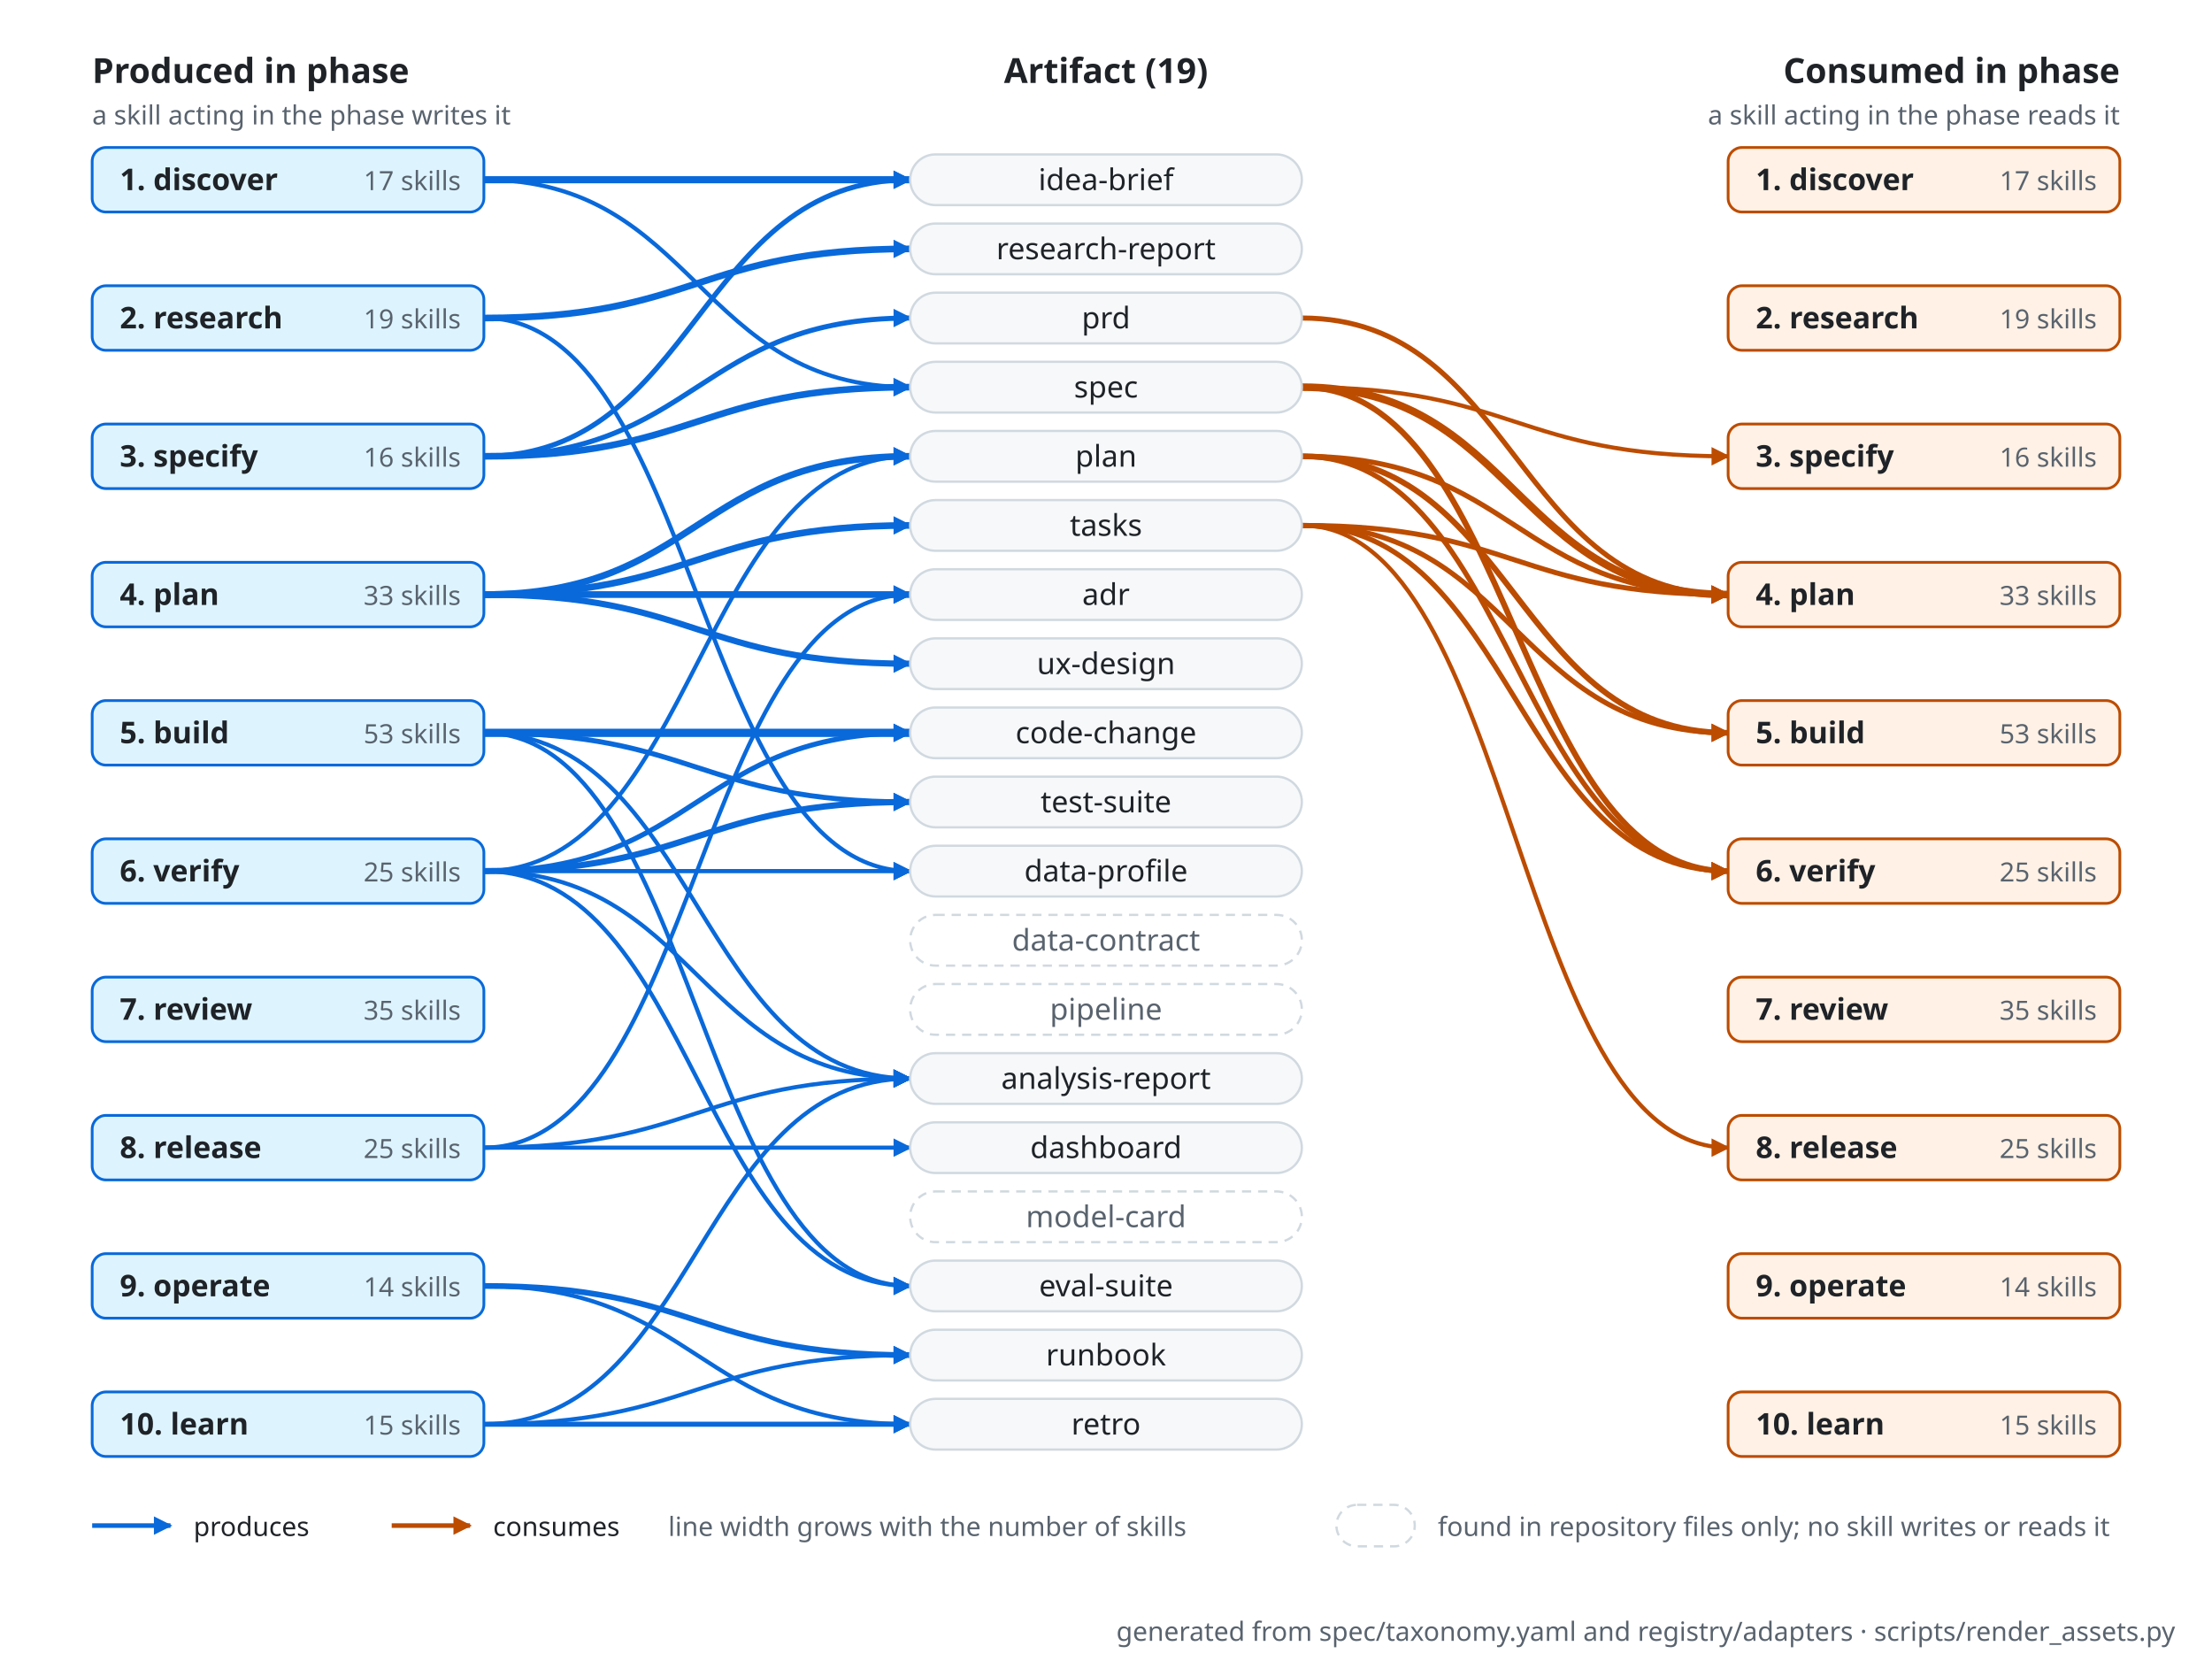
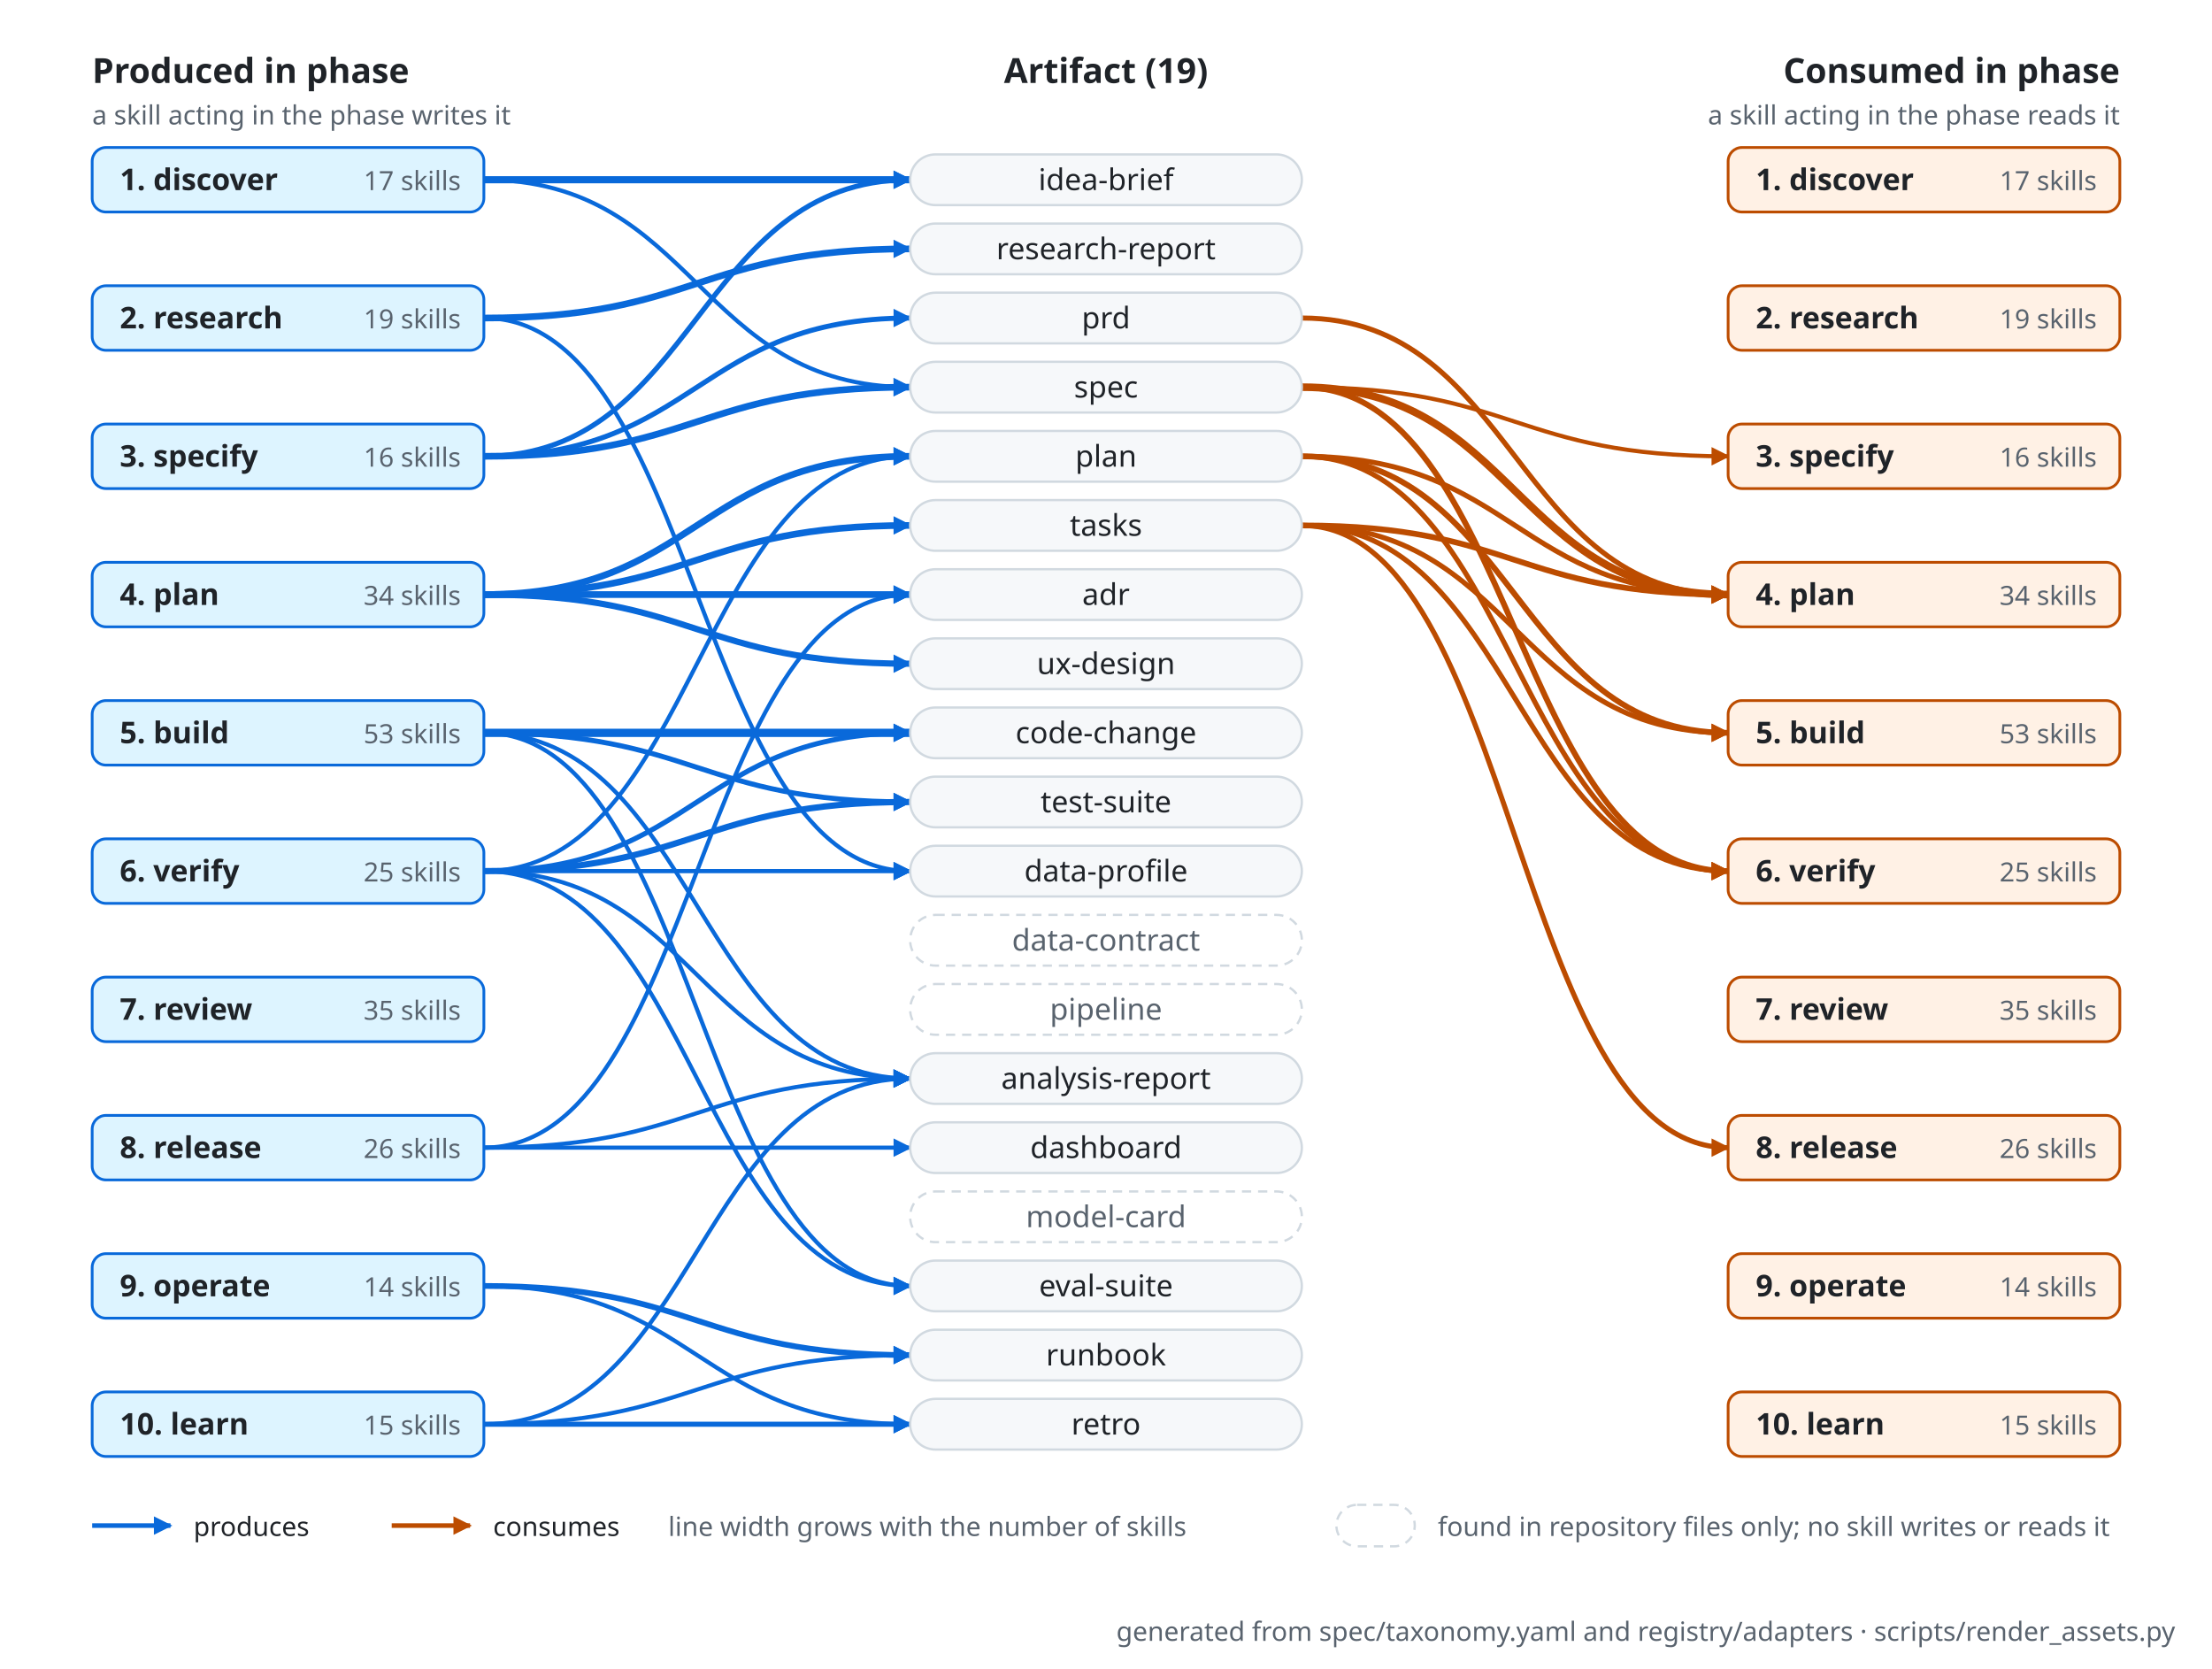
<svg xmlns="http://www.w3.org/2000/svg" width="960" height="724" viewBox="0 0 960 724" role="img" aria-label="Lifecycle graph: the 10 phases and 19 artifacts of the taxonomy, with the artifacts skills in each phase produce and consume">
  <style>text{font-family:-apple-system,BlinkMacSystemFont,'Segoe UI','Noto Sans',Helvetica,Arial,sans-serif;font-size:13px;fill:#1f2328}.m{fill:#59636e}.b{font-weight:600}.s{font-size:11.5px}.h{font-size:15px;font-weight:600}.mono{font-family:ui-monospace,SFMono-Regular,'SF Mono',Menlo,Consolas,'Liberation Mono',monospace;font-size:12px}.box{fill:#f6f8fa;stroke:#d1d9e0;stroke-width:1}.dash{fill:none;stroke:#d1d9e0;stroke-width:1;stroke-dasharray:4 3}.edge{fill:none;stroke:#59636e;stroke-width:1.4}.blue{fill:#ddf4ff;stroke:#0969da;stroke-width:1.2}.t-blue{fill:#0969da}.e-blue{fill:none;stroke:#0969da}#arrow-blue path{fill:#0969da}.green{fill:#dafbe1;stroke:#1a7f37;stroke-width:1.2}.t-green{fill:#1a7f37}.e-green{fill:none;stroke:#1a7f37}#arrow-green path{fill:#1a7f37}.orange{fill:#fff1e5;stroke:#bc4c00;stroke-width:1.2}.t-orange{fill:#bc4c00}.e-orange{fill:none;stroke:#bc4c00}#arrow-orange path{fill:#bc4c00}.purple{fill:#fbefff;stroke:#8250df;stroke-width:1.2}.t-purple{fill:#8250df}.e-purple{fill:none;stroke:#8250df}#arrow-purple path{fill:#8250df}.red{fill:#ffebe9;stroke:#cf222e;stroke-width:1.2}.t-red{fill:#cf222e}.e-red{fill:none;stroke:#cf222e}#arrow-red path{fill:#cf222e}#arrow path{fill:#59636e}</style>
  <defs>
    <marker id="arrow" viewBox="0 0 10 10" refX="9" refY="5" markerWidth="8" markerHeight="8" markerUnits="userSpaceOnUse" orient="auto-start-reverse">
      <path d="M0 0L10 5L0 10z" />
    </marker>
    <marker id="arrow-blue" viewBox="0 0 10 10" refX="9" refY="5" markerWidth="8" markerHeight="8" markerUnits="userSpaceOnUse" orient="auto-start-reverse">
      <path d="M0 0L10 5L0 10z" />
    </marker>
    <marker id="arrow-green" viewBox="0 0 10 10" refX="9" refY="5" markerWidth="8" markerHeight="8" markerUnits="userSpaceOnUse" orient="auto-start-reverse">
      <path d="M0 0L10 5L0 10z" />
    </marker>
    <marker id="arrow-orange" viewBox="0 0 10 10" refX="9" refY="5" markerWidth="8" markerHeight="8" markerUnits="userSpaceOnUse" orient="auto-start-reverse">
      <path d="M0 0L10 5L0 10z" />
    </marker>
    <marker id="arrow-purple" viewBox="0 0 10 10" refX="9" refY="5" markerWidth="8" markerHeight="8" markerUnits="userSpaceOnUse" orient="auto-start-reverse">
      <path d="M0 0L10 5L0 10z" />
    </marker>
    <marker id="arrow-red" viewBox="0 0 10 10" refX="9" refY="5" markerWidth="8" markerHeight="8" markerUnits="userSpaceOnUse" orient="auto-start-reverse">
      <path d="M0 0L10 5L0 10z" />
    </marker>
  </defs>
  <text x="40" y="36" class="h">Produced in phase</text>
  <text x="480" y="36" class="h" text-anchor="middle">Artifact (19)</text>
  <text x="920" y="36" class="h" text-anchor="end">Consumed in phase</text>
  <text x="40" y="54" class="m s">a skill acting in the phase writes it</text>
  <text x="920" y="54" class="m s" text-anchor="end">a skill acting in the phase reads it</text>
  <path d="M210 318C302.5 318 302.5 468 395 468" class="e-blue" stroke-width="1.8" marker-end="url(#arrow-blue)" />
  <path d="M210 318C302.5 318 302.5 318 395 318" class="e-blue" stroke-width="3.6" marker-end="url(#arrow-blue)" />
  <path d="M210 318C302.5 318 302.5 558 395 558" class="e-blue" stroke-width="1.8" marker-end="url(#arrow-blue)" />
  <path d="M210 318C302.5 318 302.5 348 395 348" class="e-blue" stroke-width="2.2" marker-end="url(#arrow-blue)" />
  <path d="M210 78C302.5 78 302.5 78 395 78" class="e-blue" stroke-width="3.1" marker-end="url(#arrow-blue)" />
  <path d="M210 78C302.5 78 302.5 168 395 168" class="e-blue" stroke-width="1.8" marker-end="url(#arrow-blue)" />
  <path d="M210 618C302.5 618 302.5 468 395 468" class="e-blue" stroke-width="1.8" marker-end="url(#arrow-blue)" />
  <path d="M210 618C302.5 618 302.5 618 395 618" class="e-blue" stroke-width="2.2" marker-end="url(#arrow-blue)" />
  <path d="M210 618C302.5 618 302.5 588 395 588" class="e-blue" stroke-width="1.8" marker-end="url(#arrow-blue)" />
  <path d="M210 558C302.5 558 302.5 618 395 618" class="e-blue" stroke-width="1.8" marker-end="url(#arrow-blue)" />
  <path d="M210 558C302.5 558 302.5 588 395 588" class="e-blue" stroke-width="2.5" marker-end="url(#arrow-blue)" />
  <path d="M210 258C302.5 258 302.5 258 395 258" class="e-blue" stroke-width="2.9" marker-end="url(#arrow-blue)" />
  <path d="M210 258C302.5 258 302.5 198 395 198" class="e-blue" stroke-width="2.9" marker-end="url(#arrow-blue)" />
  <path d="M210 258C302.5 258 302.5 228 395 228" class="e-blue" stroke-width="2.9" marker-end="url(#arrow-blue)" />
  <path d="M210 258C302.5 258 302.5 288 395 288" class="e-blue" stroke-width="2.7" marker-end="url(#arrow-blue)" />
  <path d="M210 498C302.5 498 302.5 258 395 258" class="e-blue" stroke-width="1.8" marker-end="url(#arrow-blue)" />
  <path d="M210 498C302.5 498 302.5 468 395 468" class="e-blue" stroke-width="1.8" marker-end="url(#arrow-blue)" />
  <path d="M210 498C302.5 498 302.5 498 395 498" class="e-blue" stroke-width="1.8" marker-end="url(#arrow-blue)" />
  <path d="M210 138C302.5 138 302.5 378 395 378" class="e-blue" stroke-width="1.8" marker-end="url(#arrow-blue)" />
  <path d="M210 138C302.5 138 302.5 108 395 108" class="e-blue" stroke-width="2.9" marker-end="url(#arrow-blue)" />
  <path d="M210 198C302.5 198 302.5 78 395 78" class="e-blue" stroke-width="2.2" marker-end="url(#arrow-blue)" />
  <path d="M210 198C302.5 198 302.5 138 395 138" class="e-blue" stroke-width="2.2" marker-end="url(#arrow-blue)" />
  <path d="M210 198C302.5 198 302.5 168 395 168" class="e-blue" stroke-width="2.9" marker-end="url(#arrow-blue)" />
  <path d="M210 378C302.5 378 302.5 468 395 468" class="e-blue" stroke-width="1.8" marker-end="url(#arrow-blue)" />
  <path d="M210 378C302.5 378 302.5 318 395 318" class="e-blue" stroke-width="2.2" marker-end="url(#arrow-blue)" />
  <path d="M210 378C302.5 378 302.5 378 395 378" class="e-blue" stroke-width="1.8" marker-end="url(#arrow-blue)" />
  <path d="M210 378C302.5 378 302.5 558 395 558" class="e-blue" stroke-width="1.8" marker-end="url(#arrow-blue)" />
  <path d="M210 378C302.5 378 302.5 198 395 198" class="e-blue" stroke-width="1.8" marker-end="url(#arrow-blue)" />
  <path d="M210 378C302.5 378 302.5 348 395 348" class="e-blue" stroke-width="2.7" marker-end="url(#arrow-blue)" />
  <path d="M565 198C657.5 198 657.5 318 750 318" class="e-orange" stroke-width="2.5" marker-end="url(#arrow-orange)" />
  <path d="M565 198C657.5 198 657.5 258 750 258" class="e-orange" stroke-width="2.2" marker-end="url(#arrow-orange)" />
  <path d="M565 198C657.5 198 657.5 378 750 378" class="e-orange" stroke-width="2.2" marker-end="url(#arrow-orange)" />
  <path d="M565 138C657.5 138 657.5 258 750 258" class="e-orange" stroke-width="2.2" marker-end="url(#arrow-orange)" />
  <path d="M565 168C657.5 168 657.5 258 750 258" class="e-orange" stroke-width="3.3" marker-end="url(#arrow-orange)" />
  <path d="M565 168C657.5 168 657.5 198 750 198" class="e-orange" stroke-width="1.8" marker-end="url(#arrow-orange)" />
  <path d="M565 168C657.5 168 657.5 378 750 378" class="e-orange" stroke-width="2.5" marker-end="url(#arrow-orange)" />
  <path d="M565 228C657.5 228 657.5 318 750 318" class="e-orange" stroke-width="2.2" marker-end="url(#arrow-orange)" />
-   <path d="M565 228C657.5 228 657.5 258 750 258" class="e-orange" stroke-width="2.2" marker-end="url(#arrow-orange)" />
-   <path d="M565 228C657.5 228 657.5 498 750 498" class="e-orange" stroke-width="1.8" marker-end="url(#arrow-orange)" />
+   <path d="M565 228C657.5 228 657.5 258 750 258" class="e-orange" stroke-width="2.5" marker-end="url(#arrow-orange)" />
+   <path d="M565 228C657.5 228 657.5 498 750 498" class="e-orange" stroke-width="2.2" marker-end="url(#arrow-orange)" />
  <path d="M565 228C657.5 228 657.5 378 750 378" class="e-orange" stroke-width="2.2" marker-end="url(#arrow-orange)" />
  <rect x="40" y="64" width="170" height="28" rx="6" class="blue" />
  <text x="52" y="82.5" class="b">1. discover</text>
  <text x="200" y="82.5" class="m s" text-anchor="end">17 skills</text>
  <rect x="40" y="124" width="170" height="28" rx="6" class="blue" />
  <text x="52" y="142.5" class="b">2. research</text>
  <text x="200" y="142.5" class="m s" text-anchor="end">19 skills</text>
  <rect x="40" y="184" width="170" height="28" rx="6" class="blue" />
  <text x="52" y="202.5" class="b">3. specify</text>
  <text x="200" y="202.5" class="m s" text-anchor="end">16 skills</text>
  <rect x="40" y="244" width="170" height="28" rx="6" class="blue" />
  <text x="52" y="262.5" class="b">4. plan</text>
-   <text x="200" y="262.5" class="m s" text-anchor="end">33 skills</text>
+   <text x="200" y="262.5" class="m s" text-anchor="end">34 skills</text>
  <rect x="40" y="304" width="170" height="28" rx="6" class="blue" />
  <text x="52" y="322.5" class="b">5. build</text>
  <text x="200" y="322.5" class="m s" text-anchor="end">53 skills</text>
  <rect x="40" y="364" width="170" height="28" rx="6" class="blue" />
  <text x="52" y="382.5" class="b">6. verify</text>
  <text x="200" y="382.5" class="m s" text-anchor="end">25 skills</text>
  <rect x="40" y="424" width="170" height="28" rx="6" class="blue" />
  <text x="52" y="442.5" class="b">7. review</text>
  <text x="200" y="442.5" class="m s" text-anchor="end">35 skills</text>
  <rect x="40" y="484" width="170" height="28" rx="6" class="blue" />
  <text x="52" y="502.5" class="b">8. release</text>
-   <text x="200" y="502.5" class="m s" text-anchor="end">25 skills</text>
+   <text x="200" y="502.5" class="m s" text-anchor="end">26 skills</text>
  <rect x="40" y="544" width="170" height="28" rx="6" class="blue" />
  <text x="52" y="562.5" class="b">9. operate</text>
  <text x="200" y="562.5" class="m s" text-anchor="end">14 skills</text>
  <rect x="40" y="604" width="170" height="28" rx="6" class="blue" />
  <text x="52" y="622.5" class="b">10. learn</text>
  <text x="200" y="622.5" class="m s" text-anchor="end">15 skills</text>
  <rect x="750" y="64" width="170" height="28" rx="6" class="orange" />
  <text x="762" y="82.5" class="b">1. discover</text>
  <text x="910" y="82.5" class="m s" text-anchor="end">17 skills</text>
  <rect x="750" y="124" width="170" height="28" rx="6" class="orange" />
  <text x="762" y="142.5" class="b">2. research</text>
  <text x="910" y="142.5" class="m s" text-anchor="end">19 skills</text>
  <rect x="750" y="184" width="170" height="28" rx="6" class="orange" />
  <text x="762" y="202.5" class="b">3. specify</text>
  <text x="910" y="202.5" class="m s" text-anchor="end">16 skills</text>
  <rect x="750" y="244" width="170" height="28" rx="6" class="orange" />
  <text x="762" y="262.5" class="b">4. plan</text>
-   <text x="910" y="262.5" class="m s" text-anchor="end">33 skills</text>
+   <text x="910" y="262.5" class="m s" text-anchor="end">34 skills</text>
  <rect x="750" y="304" width="170" height="28" rx="6" class="orange" />
  <text x="762" y="322.5" class="b">5. build</text>
  <text x="910" y="322.5" class="m s" text-anchor="end">53 skills</text>
  <rect x="750" y="364" width="170" height="28" rx="6" class="orange" />
  <text x="762" y="382.5" class="b">6. verify</text>
  <text x="910" y="382.5" class="m s" text-anchor="end">25 skills</text>
  <rect x="750" y="424" width="170" height="28" rx="6" class="orange" />
  <text x="762" y="442.5" class="b">7. review</text>
  <text x="910" y="442.5" class="m s" text-anchor="end">35 skills</text>
  <rect x="750" y="484" width="170" height="28" rx="6" class="orange" />
  <text x="762" y="502.5" class="b">8. release</text>
-   <text x="910" y="502.5" class="m s" text-anchor="end">25 skills</text>
+   <text x="910" y="502.5" class="m s" text-anchor="end">26 skills</text>
  <rect x="750" y="544" width="170" height="28" rx="6" class="orange" />
  <text x="762" y="562.5" class="b">9. operate</text>
  <text x="910" y="562.5" class="m s" text-anchor="end">14 skills</text>
  <rect x="750" y="604" width="170" height="28" rx="6" class="orange" />
  <text x="762" y="622.5" class="b">10. learn</text>
  <text x="910" y="622.5" class="m s" text-anchor="end">15 skills</text>
  <rect x="395" y="67" width="170" height="22" rx="11" class="box" />
  <text x="480" y="82.5" text-anchor="middle">idea-brief</text>
  <rect x="395" y="97" width="170" height="22" rx="11" class="box" />
  <text x="480" y="112.5" text-anchor="middle">research-report</text>
  <rect x="395" y="127" width="170" height="22" rx="11" class="box" />
  <text x="480" y="142.5" text-anchor="middle">prd</text>
  <rect x="395" y="157" width="170" height="22" rx="11" class="box" />
  <text x="480" y="172.5" text-anchor="middle">spec</text>
  <rect x="395" y="187" width="170" height="22" rx="11" class="box" />
  <text x="480" y="202.5" text-anchor="middle">plan</text>
  <rect x="395" y="217" width="170" height="22" rx="11" class="box" />
  <text x="480" y="232.5" text-anchor="middle">tasks</text>
  <rect x="395" y="247" width="170" height="22" rx="11" class="box" />
  <text x="480" y="262.5" text-anchor="middle">adr</text>
  <rect x="395" y="277" width="170" height="22" rx="11" class="box" />
  <text x="480" y="292.5" text-anchor="middle">ux-design</text>
  <rect x="395" y="307" width="170" height="22" rx="11" class="box" />
  <text x="480" y="322.5" text-anchor="middle">code-change</text>
  <rect x="395" y="337" width="170" height="22" rx="11" class="box" />
  <text x="480" y="352.5" text-anchor="middle">test-suite</text>
  <rect x="395" y="367" width="170" height="22" rx="11" class="box" />
  <text x="480" y="382.5" text-anchor="middle">data-profile</text>
  <rect x="395" y="397" width="170" height="22" rx="11" class="dash" />
  <text x="480" y="412.5" class="m" text-anchor="middle">data-contract</text>
  <rect x="395" y="427" width="170" height="22" rx="11" class="dash" />
  <text x="480" y="442.5" class="m" text-anchor="middle">pipeline</text>
  <rect x="395" y="457" width="170" height="22" rx="11" class="box" />
  <text x="480" y="472.5" text-anchor="middle">analysis-report</text>
  <rect x="395" y="487" width="170" height="22" rx="11" class="box" />
  <text x="480" y="502.5" text-anchor="middle">dashboard</text>
  <rect x="395" y="517" width="170" height="22" rx="11" class="dash" />
  <text x="480" y="532.5" class="m" text-anchor="middle">model-card</text>
  <rect x="395" y="547" width="170" height="22" rx="11" class="box" />
  <text x="480" y="562.5" text-anchor="middle">eval-suite</text>
  <rect x="395" y="577" width="170" height="22" rx="11" class="box" />
  <text x="480" y="592.5" text-anchor="middle">runbook</text>
  <rect x="395" y="607" width="170" height="22" rx="11" class="box" />
  <text x="480" y="622.5" text-anchor="middle">retro</text>
  <path d="M40 662C57 662 57 662 74 662" class="e-blue" stroke-width="2" marker-end="url(#arrow-blue)" />
  <text x="84" y="666.5" class="s">produces</text>
  <path d="M170 662C187 662 187 662 204 662" class="e-orange" stroke-width="2" marker-end="url(#arrow-orange)" />
  <text x="214" y="666.5" class="s">consumes</text>
  <text x="290" y="666.5" class="m s">line width grows with the number of skills</text>
  <rect x="580" y="653" width="34" height="18" rx="9" class="dash" />
  <text x="624" y="666.5" class="m s">found in repository files only; no skill writes or reads it</text>
  <text x="944" y="712" class="m s" text-anchor="end">generated from spec/taxonomy.yaml and registry/adapters · scripts/render_assets.py</text>
</svg>
